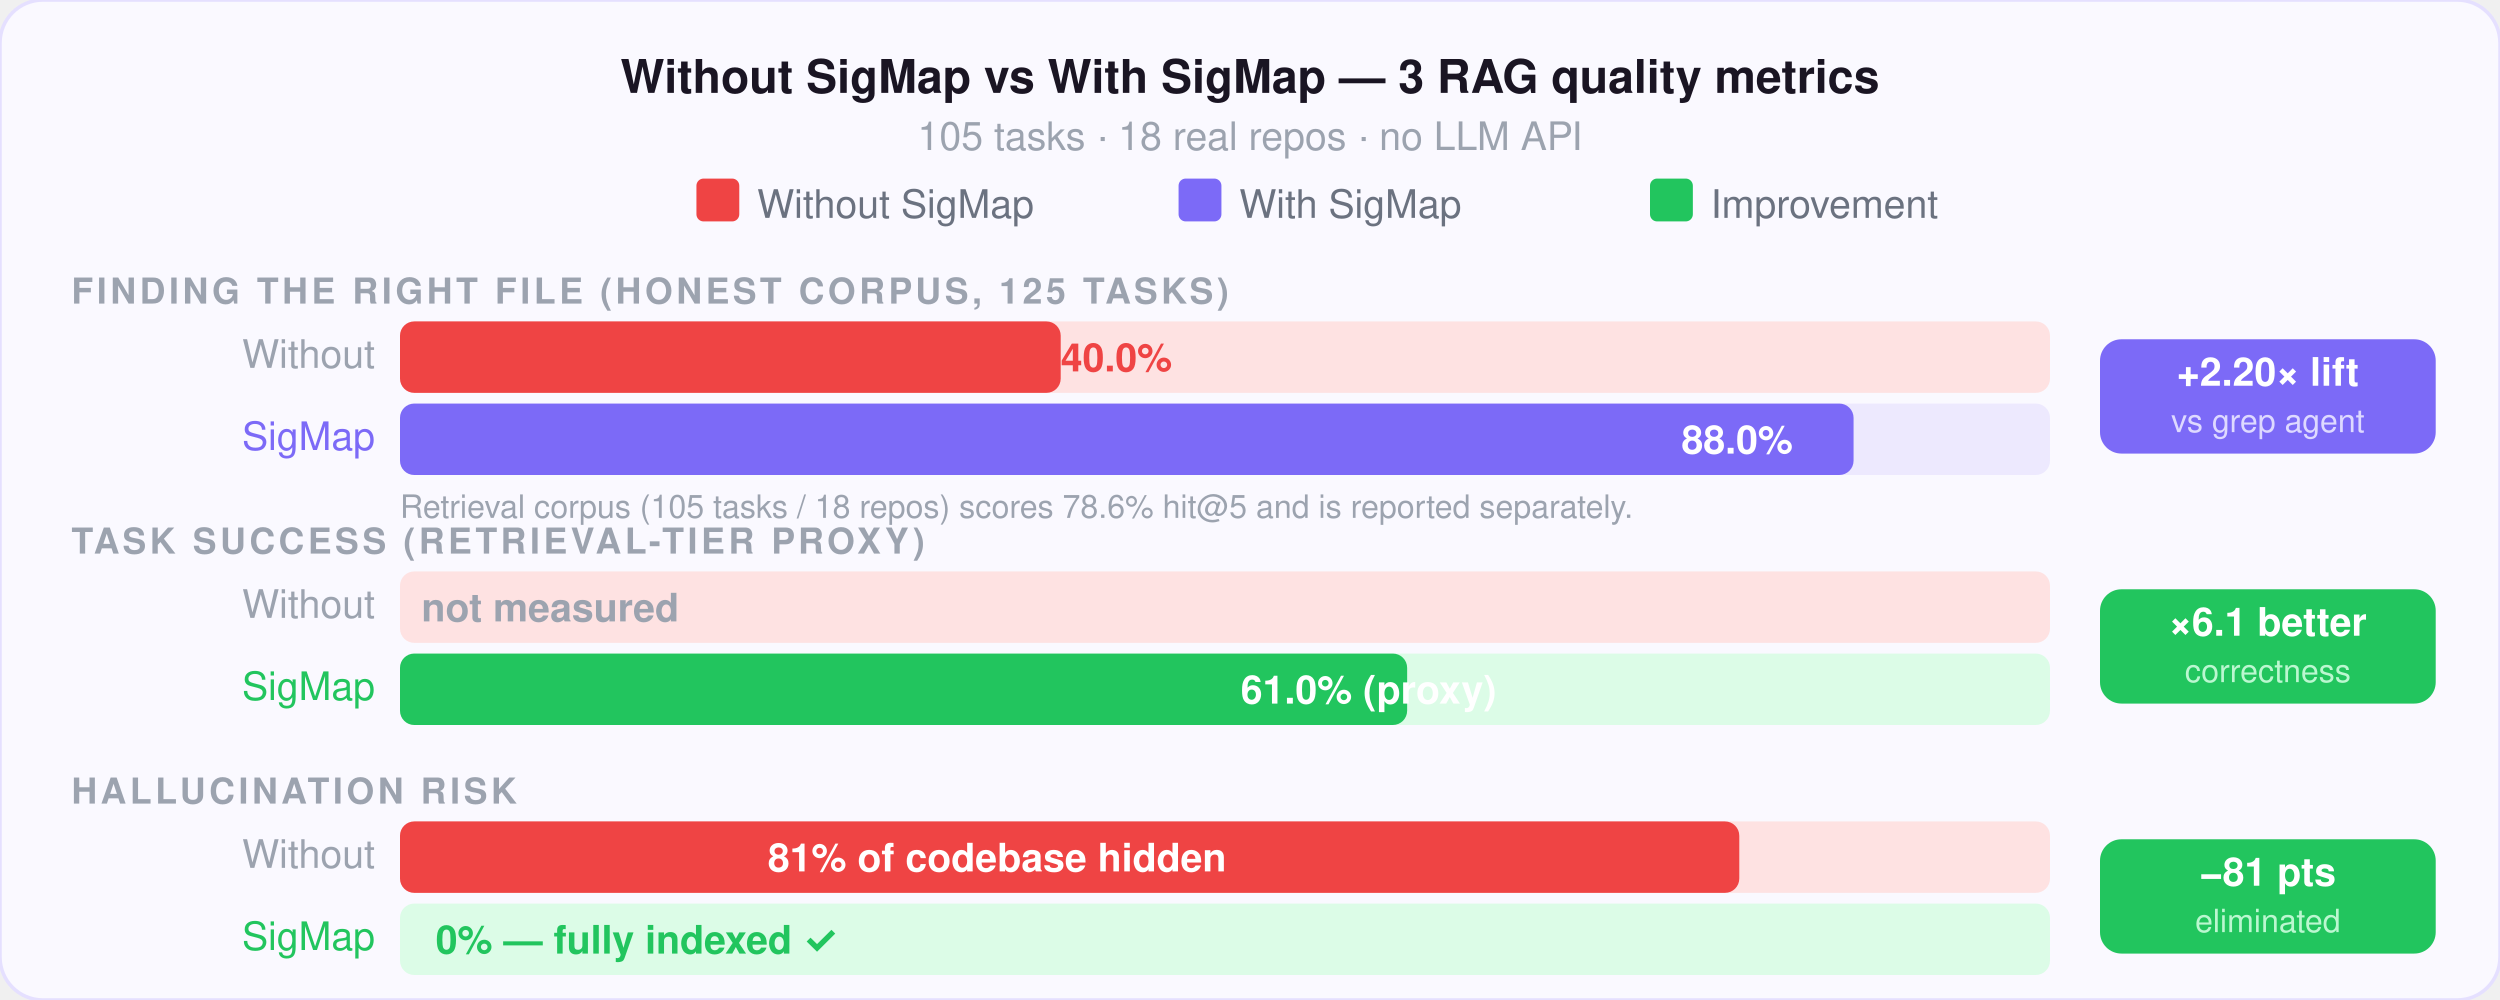
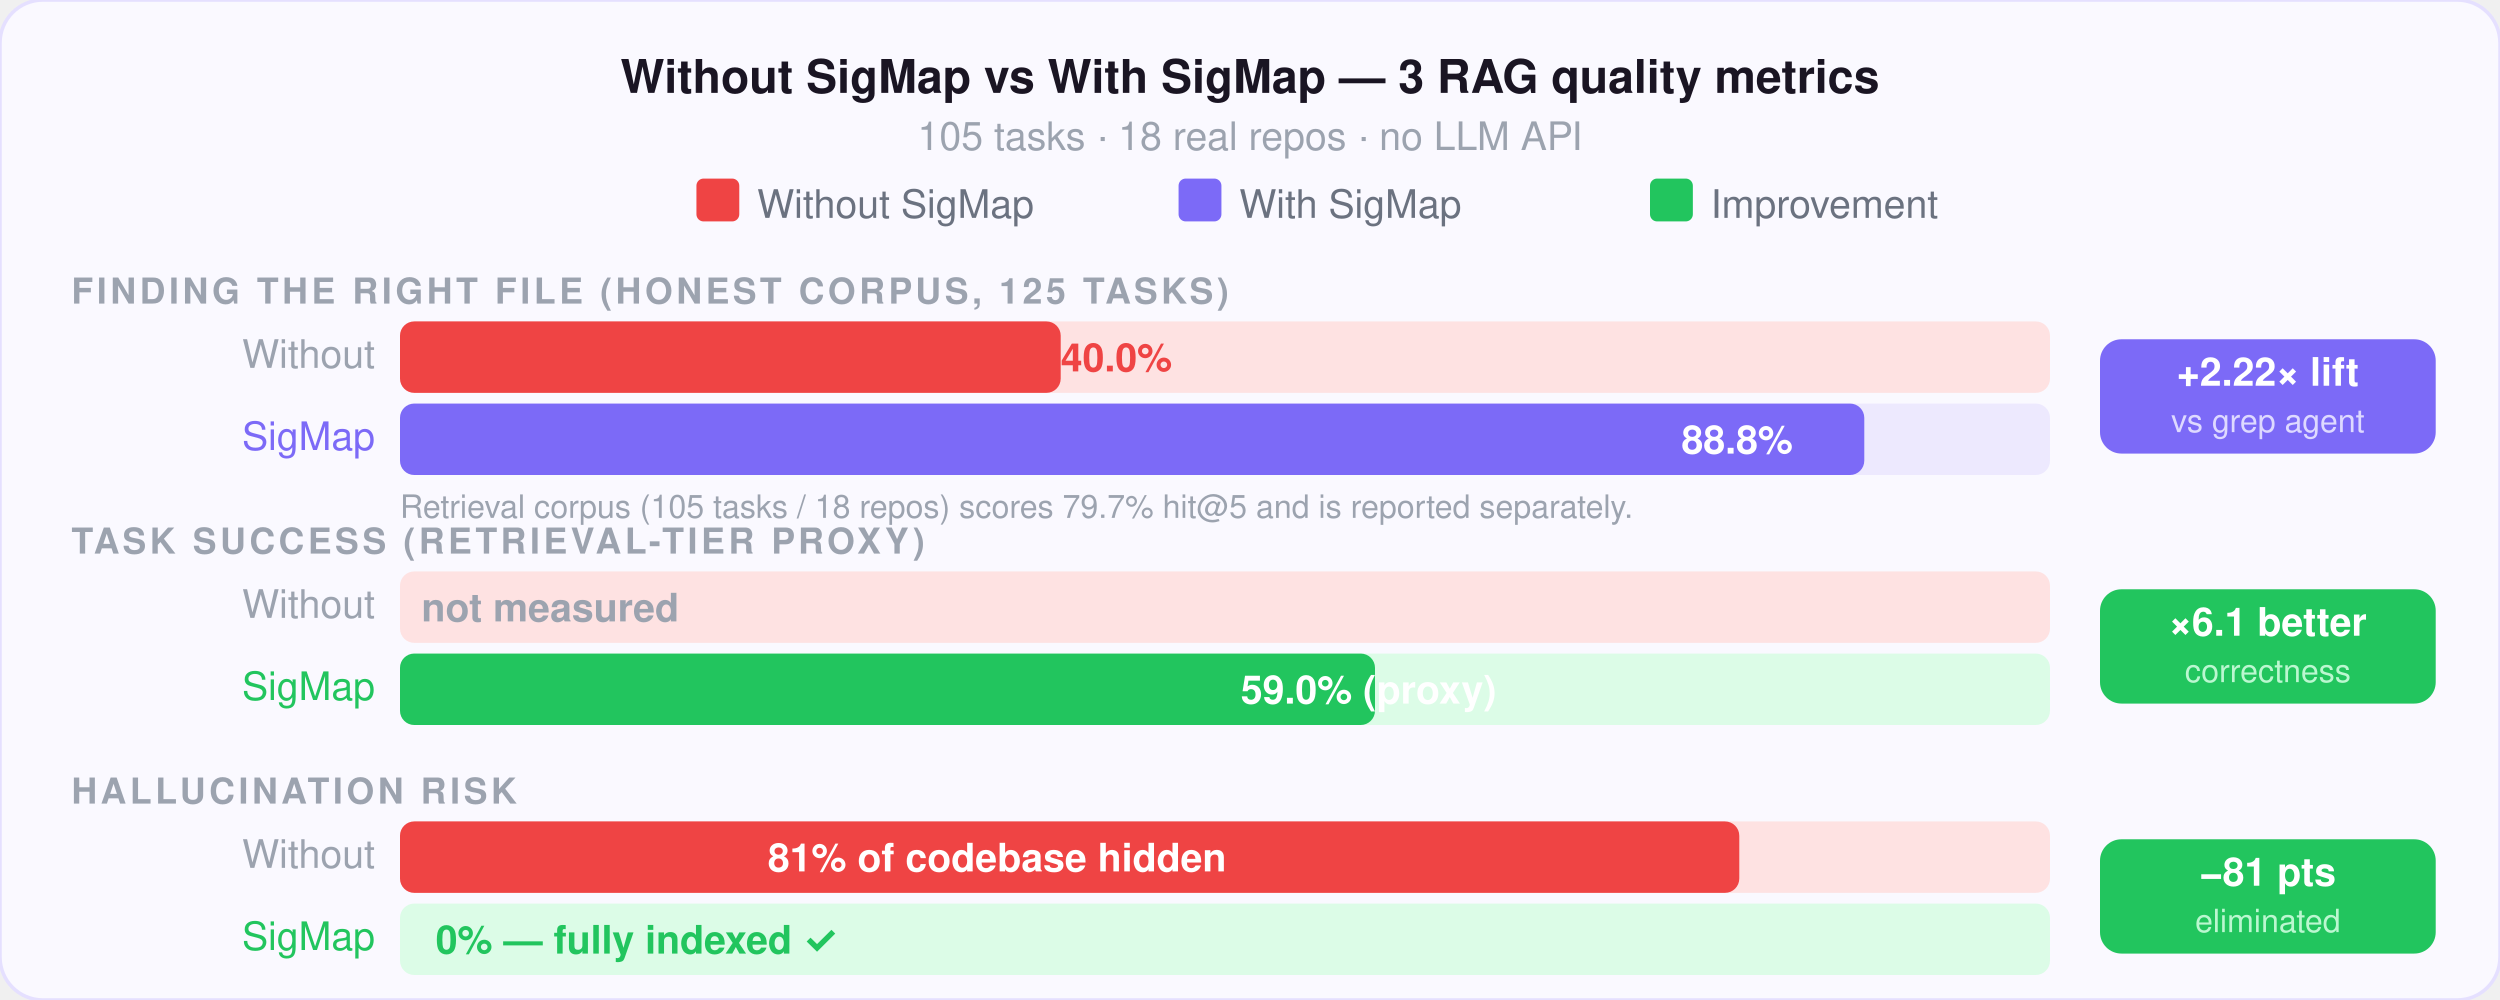
<svg xmlns="http://www.w3.org/2000/svg" viewBox="0 0 700 280" width="700" height="280" font-family="-apple-system,BlinkMacSystemFont,'Segoe UI',Helvetica,Arial,sans-serif">
  <rect width="700" height="280" fill="#faf9ff" rx="12" />
  <rect width="700" height="280" fill="none" stroke="#e5e0ff" stroke-width="1" rx="12" />
  <text x="350" y="26" text-anchor="middle" font-size="13" font-weight="700" fill="#1a1523">Without SigMap vs With SigMap — 3 RAG quality metrics</text>
  <text x="350" y="42" text-anchor="middle" font-size="11" fill="#9ca3af">105 tasks · 18 real repos · no LLM API</text>
  <rect x="195" y="50" width="12" height="12" fill="#ef4444" rx="2" />
  <text x="212" y="61" font-size="11" fill="#6b7280">Without SigMap</text>
  <rect x="330" y="50" width="12" height="12" fill="#7c6af7" rx="2" />
  <text x="347" y="61" font-size="11" fill="#6b7280">With SigMap</text>
  <rect x="462" y="50" width="12" height="12" fill="#22c55e" rx="2" />
  <text x="479" y="61" font-size="11" fill="#6b7280">Improvement</text>
  <text x="20" y="85" font-size="10" font-weight="600" fill="#9ca3af" letter-spacing="1">FINDING THE RIGHT FILE (HONEST CORPUS, 125 TASKS)</text>
  <text x="105" y="103" text-anchor="end" font-size="11" fill="#9ca3af">Without</text>
  <rect x="112" y="90" width="462" height="20" fill="#fee2e2" rx="4" />
  <rect x="112" y="90" width="185" height="20" fill="#ef4444" rx="4" />
  <text x="297" y="104" font-size="11" font-weight="600" fill="#ef4444">40.0%</text>
  <text x="105" y="126" text-anchor="end" font-size="11" fill="#7c6af7">SigMap</text>
  <rect x="112" y="113" width="462" height="20" fill="#ede9fe" rx="4" />
-   <rect x="112" y="113" width="407" height="20" fill="#7c6af7" rx="4" />
-   <text x="502" y="127" text-anchor="end" font-size="11" font-weight="700" fill="#fff">88.0%</text>
+   <rect x="112" y="113" width="410" height="20" fill="#7c6af7" rx="4" />
+   <text x="502" y="127" text-anchor="end" font-size="11" font-weight="700" fill="#fff">88.8%</text>
  <rect x="588" y="95" width="94" height="32" fill="#7c6af7" rx="6" />
-   <text x="635" y="108" text-anchor="middle" font-size="11" font-weight="700" fill="#fff">+2.20× lift</text>
+   <text x="635" y="108" text-anchor="middle" font-size="11" font-weight="700" fill="#fff">+2.22× lift</text>
  <text x="635" y="121" text-anchor="middle" font-size="9" fill="#ded9ff">vs grep agent</text>
-   <text x="112" y="145" font-size="9" fill="#9ca3af">Retrieval corpus (105 tasks / 18 repos) scores 78.6% hit@5 and is reported separately.</text>
+   <text x="112" y="145" font-size="9" fill="#9ca3af">Retrieval corpus (105 tasks / 18 repos) scores 79.7% hit@5 and is reported separately.</text>
  <text x="20" y="155" font-size="10" font-weight="600" fill="#9ca3af" letter-spacing="1">TASK SUCCESS (RETRIEVAL-TIER PROXY)</text>
  <text x="105" y="173" text-anchor="end" font-size="11" fill="#9ca3af">Without</text>
  <rect x="112" y="160" width="462" height="20" fill="#fee2e2" rx="4" />
  <rect x="112" y="160" width="0" height="20" fill="#ef4444" rx="4" />
  <text x="118" y="174" font-size="11" font-weight="600" fill="#9ca3af">not measured</text>
  <text x="105" y="196" text-anchor="end" font-size="11" fill="#22c55e">SigMap</text>
  <rect x="112" y="183" width="462" height="20" fill="#dcfce7" rx="4" />
-   <rect x="112" y="183" width="282" height="20" fill="#22c55e" rx="4" />
-   <text x="419" y="197" text-anchor="end" font-size="11" font-weight="700" fill="#fff">61.0% (proxy)</text>
+   <rect x="112" y="183" width="273" height="20" fill="#22c55e" rx="4" />
+   <text x="419" y="197" text-anchor="end" font-size="11" font-weight="700" fill="#fff">59.0% (proxy)</text>
  <rect x="588" y="165" width="94" height="32" fill="#22c55e" rx="6" />
  <text x="635" y="178" text-anchor="middle" font-size="11" font-weight="700" fill="#fff">×6.1 better</text>
  <text x="635" y="191" text-anchor="middle" font-size="9" fill="#bbf7d0">correctness</text>
  <text x="20" y="225" font-size="10" font-weight="600" fill="#9ca3af" letter-spacing="1">HALLUCINATION RISK</text>
  <text x="105" y="243" text-anchor="end" font-size="11" fill="#9ca3af">Without</text>
  <rect x="112" y="230" width="462" height="20" fill="#fee2e2" rx="4" />
  <rect x="112" y="230" width="375" height="20" fill="#ef4444" rx="4" />
  <text x="215" y="244" font-size="11" font-weight="700" fill="#fff">81% of codebase hidden</text>
  <text x="105" y="266" text-anchor="end" font-size="11" fill="#22c55e">SigMap</text>
  <rect x="112" y="253" width="462" height="20" fill="#dcfce7" rx="4" />
  <text x="122" y="267" font-size="11" font-weight="700" fill="#22c55e">0% — fully indexed ✓</text>
  <rect x="588" y="235" width="94" height="32" fill="#22c55e" rx="6" />
  <text x="635" y="248" text-anchor="middle" font-size="11" font-weight="700" fill="#fff">−81 pts</text>
  <text x="635" y="261" text-anchor="middle" font-size="9" fill="#bbf7d0">eliminated</text>
</svg>
